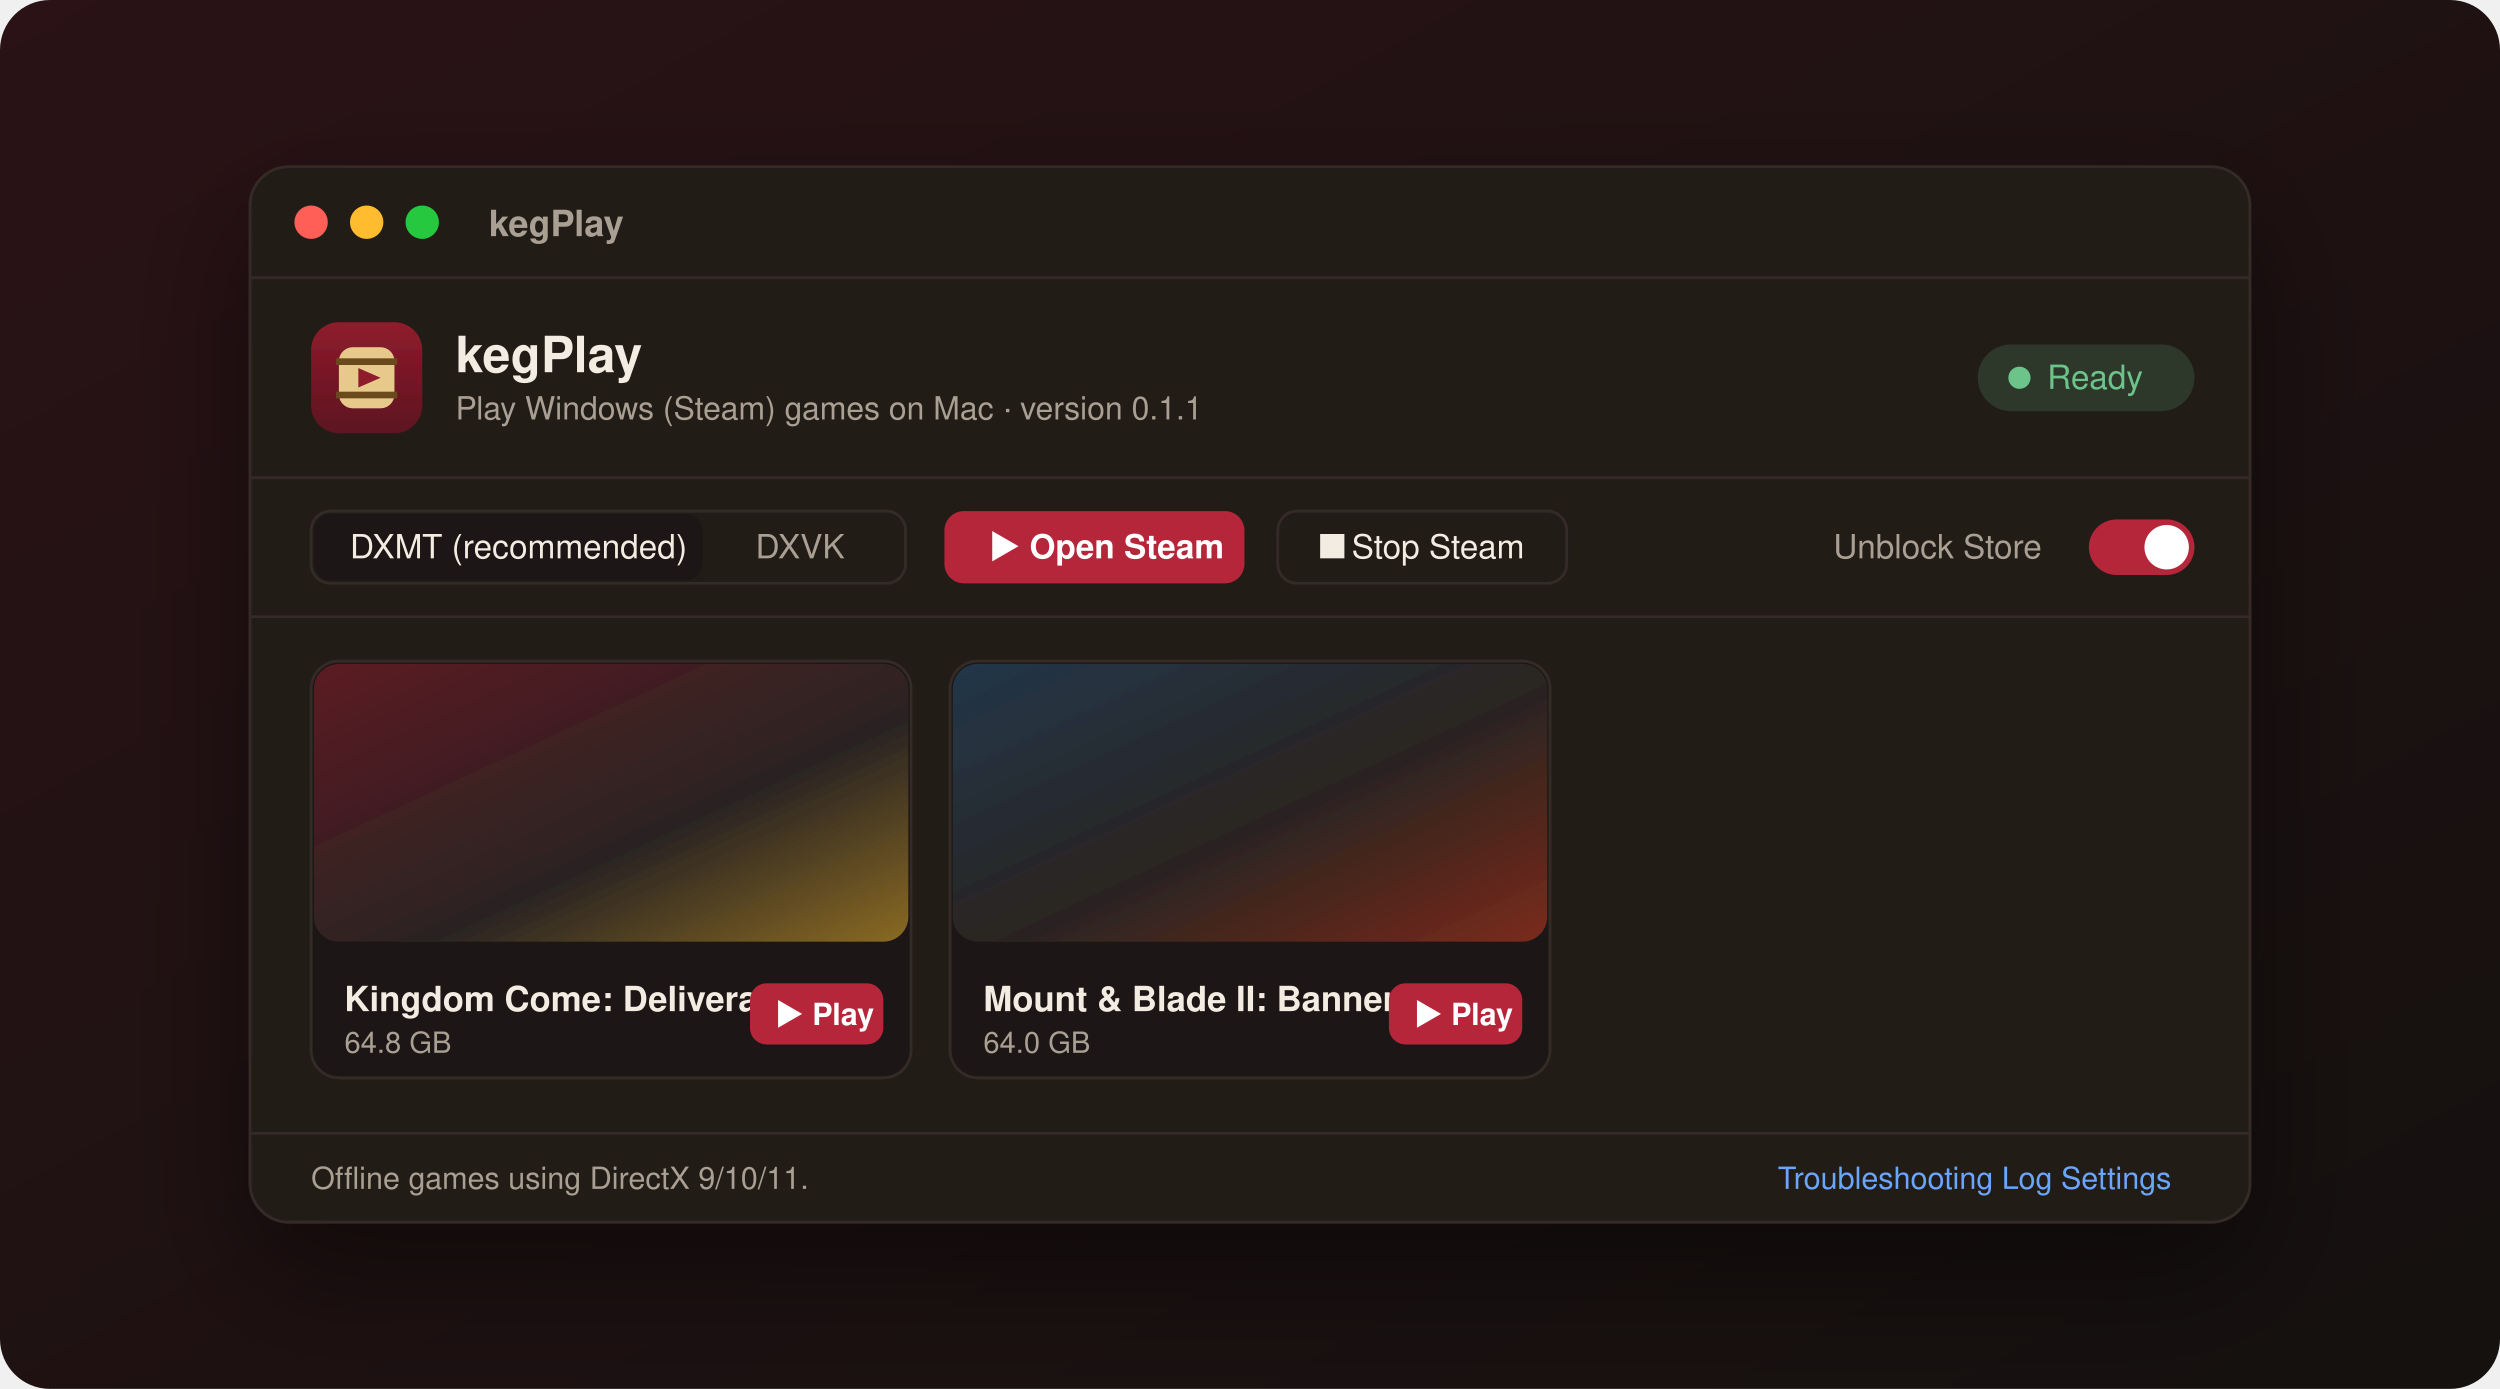
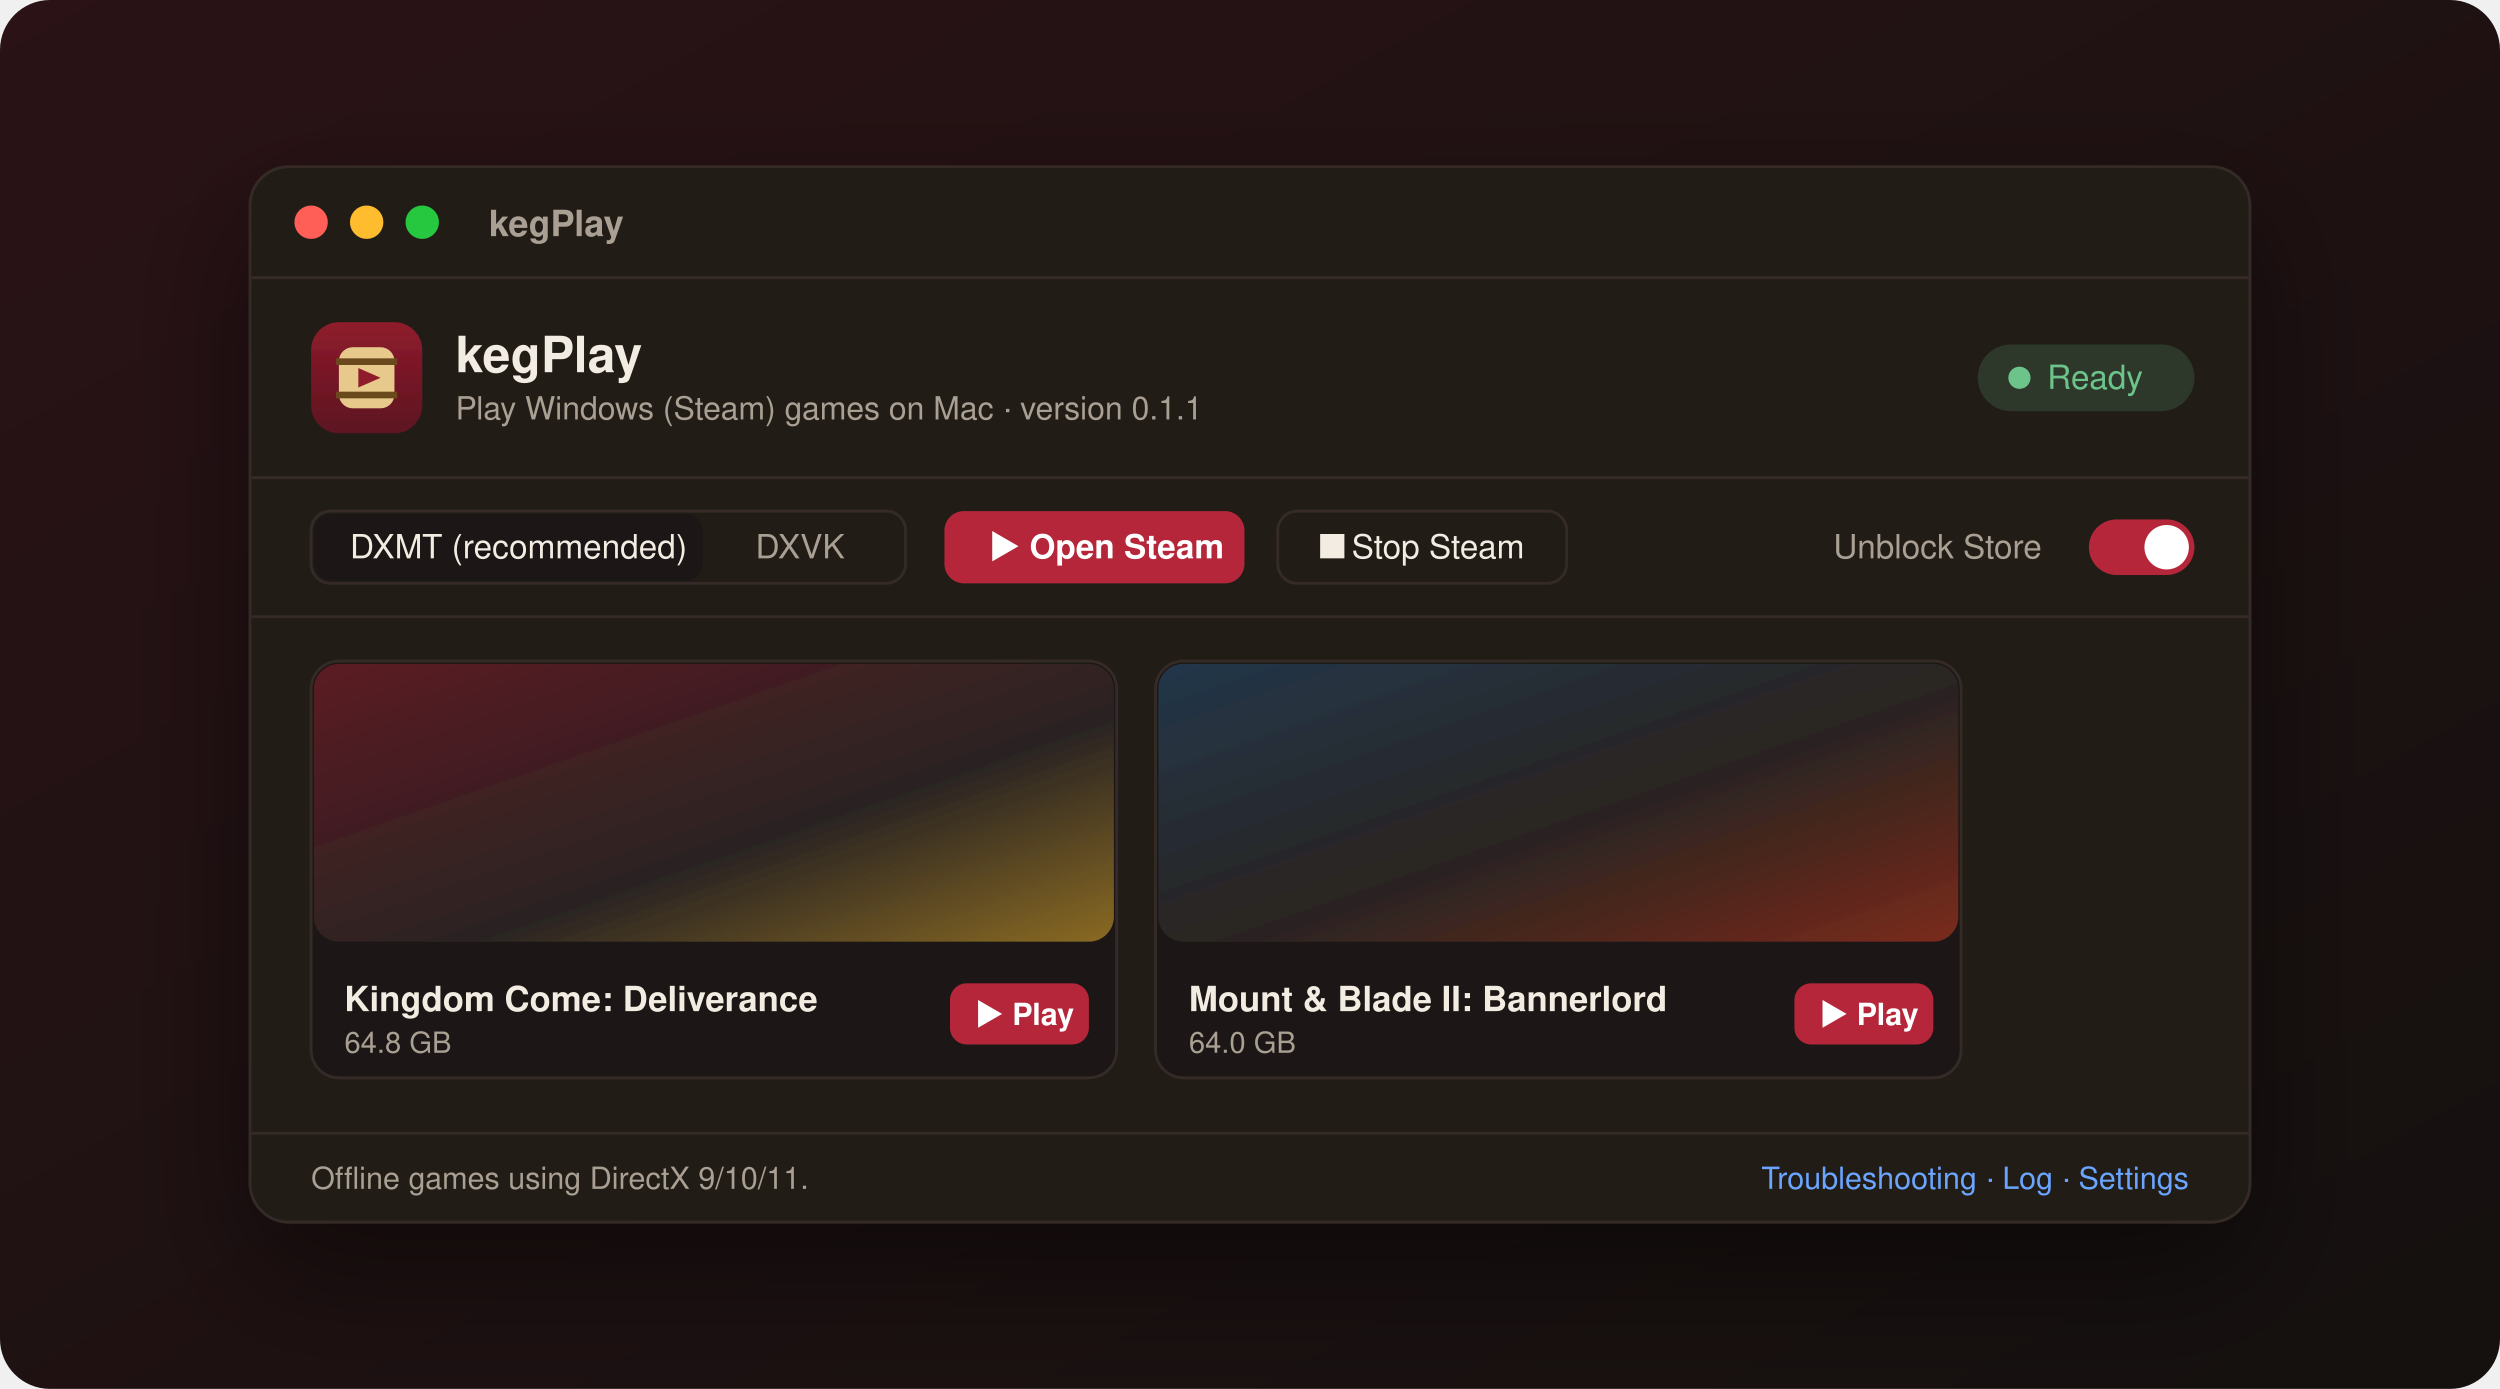
<svg xmlns="http://www.w3.org/2000/svg" viewBox="0 0 900 500" width="900" height="500" font-family="-apple-system,BlinkMacSystemFont,'Segoe UI',Helvetica,Arial,sans-serif">
  <defs>
    <linearGradient id="bg" x1="0" y1="0" x2="1" y2="1">
      <stop offset="0" stop-color="#2a1216" />
      <stop offset="1" stop-color="#14110f" />
    </linearGradient>
    <linearGradient id="g1" x1="0" y1="0" x2="1" y2="1">
      <stop offset="0" stop-color="#5b1a24" />
      <stop offset=".6" stop-color="#2a2420" />
      <stop offset="1" stop-color="#8a6a22" />
    </linearGradient>
    <linearGradient id="g2" x1="0" y1="0" x2="1" y2="1">
      <stop offset="0" stop-color="#23364a" />
      <stop offset=".55" stop-color="#2a2420" />
      <stop offset="1" stop-color="#7a2a1e" />
    </linearGradient>
    <linearGradient id="ic" x1="0" y1="0" x2="0" y2="1">
      <stop offset="0" stop-color="#8f1c2c" />
      <stop offset="1" stop-color="#5c1220" />
    </linearGradient>
    <filter id="sh" x="-10%" y="-10%" width="120%" height="130%">
      <feDropShadow dx="0" dy="18" stdDeviation="22" flood-color="#000" flood-opacity=".45" />
    </filter>
  </defs>
  <rect width="900" height="500" rx="18" fill="url(#bg)" />
  <g filter="url(#sh)">
    <rect x="90" y="60" width="720" height="380" rx="14" fill="#221d19" stroke="#342c26" />
    <circle cx="112" cy="80" r="6" fill="#ff5f57" />
    <circle cx="132" cy="80" r="6" fill="#febc2e" />
    <circle cx="152" cy="80" r="6" fill="#28c840" />
    <text x="176" y="85" fill="#a99f92" font-size="13" font-weight="600">kegPlay</text>
    <line x1="90" y1="100" x2="810" y2="100" stroke="#342c26" />
    <rect x="112" y="116" width="40" height="40" rx="10" fill="url(#ic)" />
    <rect x="122" y="125" width="20" height="22" rx="5" fill="#e7c98b" />
    <rect x="121" y="129" width="22" height="2.4" fill="#6b4a1f" />
    <rect x="121" y="141" width="22" height="2.4" fill="#6b4a1f" />
    <path d="M129 132.5 L137 136 L129 139.5 Z" fill="#8f1c2c" />
    <text x="164" y="134" fill="#f3ece2" font-size="18" font-weight="700">kegPlay</text>
    <text x="164" y="151" fill="#a99f92" font-size="11.5">Play Windows (Steam) games on Mac · version 0.1.1</text>
    <rect x="712" y="124" width="78" height="24" rx="12" fill="#6cc48b" fill-opacity=".16" />
    <circle cx="727" cy="136" r="4" fill="#6cc48b" />
    <text x="737" y="140" fill="#6cc48b" font-size="12">Ready</text>
    <line x1="90" y1="172" x2="810" y2="172" stroke="#342c26" />
    <rect x="112" y="184" width="214" height="26" rx="7" fill="none" stroke="#342c26" />
    <rect x="113" y="185" width="140" height="24" rx="6" fill="#1c1815" />
    <text x="126" y="201" fill="#f3ece2" font-size="12">DXMT (recommended)</text>
    <text x="272" y="201" fill="#a99f92" font-size="12">DXVK</text>
    <rect x="340" y="184" width="108" height="26" rx="7" fill="#b5283a" />
    <text x="356" y="201" fill="#fff" font-size="12" font-weight="600">▶  Open Steam</text>
    <rect x="460" y="184" width="104" height="26" rx="7" fill="none" stroke="#342c26" />
    <text x="476" y="201" fill="#f3ece2" font-size="12">■  Stop Steam</text>
    <text x="660" y="201" fill="#a99f92" font-size="12">Unblock Store</text>
    <rect x="752" y="187" width="38" height="20" rx="10" fill="#b5283a" />
    <circle cx="780" cy="197" r="8" fill="#fff" />
    <line x1="90" y1="222" x2="810" y2="222" stroke="#342c26" />
-     <rect x="112" y="238" width="216" height="150" rx="10" fill="#1c1815" stroke="#342c26" />
-     <rect x="113" y="239" width="214" height="100" rx="9" fill="url(#g1)" />
+     <rect x="112" y="238" width="290" height="150" rx="10" fill="#1c1815" stroke="#342c26" />
+     <rect x="113" y="239" width="288" height="100" rx="9" fill="url(#g1)" />
    <text x="124" y="364" fill="#f3ece2" font-size="12.5" font-weight="700">Kingdom Come: Deliverance</text>
    <text x="124" y="379" fill="#a99f92" font-size="10.5">64.8 GB</text>
-     <rect x="270" y="354" width="48" height="22" rx="6" fill="#b5283a" />
-     <text x="279" y="369" fill="#fff" font-size="11" font-weight="600">▶ Play</text>
-     <rect x="342" y="238" width="216" height="150" rx="10" fill="#1c1815" stroke="#342c26" />
-     <rect x="343" y="239" width="214" height="100" rx="9" fill="url(#g2)" />
-     <text x="354" y="364" fill="#f3ece2" font-size="12.5" font-weight="700">Mount &amp; Blade II: Bannerlord</text>
-     <text x="354" y="379" fill="#a99f92" font-size="10.5">64.0 GB</text>
-     <rect x="500" y="354" width="48" height="22" rx="6" fill="#b5283a" />
-     <text x="509" y="369" fill="#fff" font-size="11" font-weight="600">▶ Play</text>
+     <rect x="342" y="354" width="50" height="22" rx="6" fill="#b5283a" />
+     <text x="351" y="369" fill="#fff" font-size="11" font-weight="600">▶ Play</text>
+     <rect x="416" y="238" width="290" height="150" rx="10" fill="#1c1815" stroke="#342c26" />
+     <rect x="417" y="239" width="288" height="100" rx="9" fill="url(#g2)" />
+     <text x="428" y="364" fill="#f3ece2" font-size="12.5" font-weight="700">Mount &amp; Blade II: Bannerlord</text>
+     <text x="428" y="379" fill="#a99f92" font-size="10.5">64.0 GB</text>
+     <rect x="646" y="354" width="50" height="22" rx="6" fill="#b5283a" />
+     <text x="655" y="369" fill="#fff" font-size="11" font-weight="600">▶ Play</text>
    <line x1="90" y1="408" x2="810" y2="408" stroke="#342c26" />
    <text x="112" y="428" fill="#a99f92" font-size="11">Offline games using DirectX 9/10/11.</text>
-     <text x="640" y="428" fill="#6aa5ff" font-size="11">Troubleshooting     Log     Settings</text>
+     <text x="788" y="428" fill="#6aa5ff" font-size="11" text-anchor="end">Troubleshooting  ·  Log  ·  Settings</text>
  </g>
</svg>
